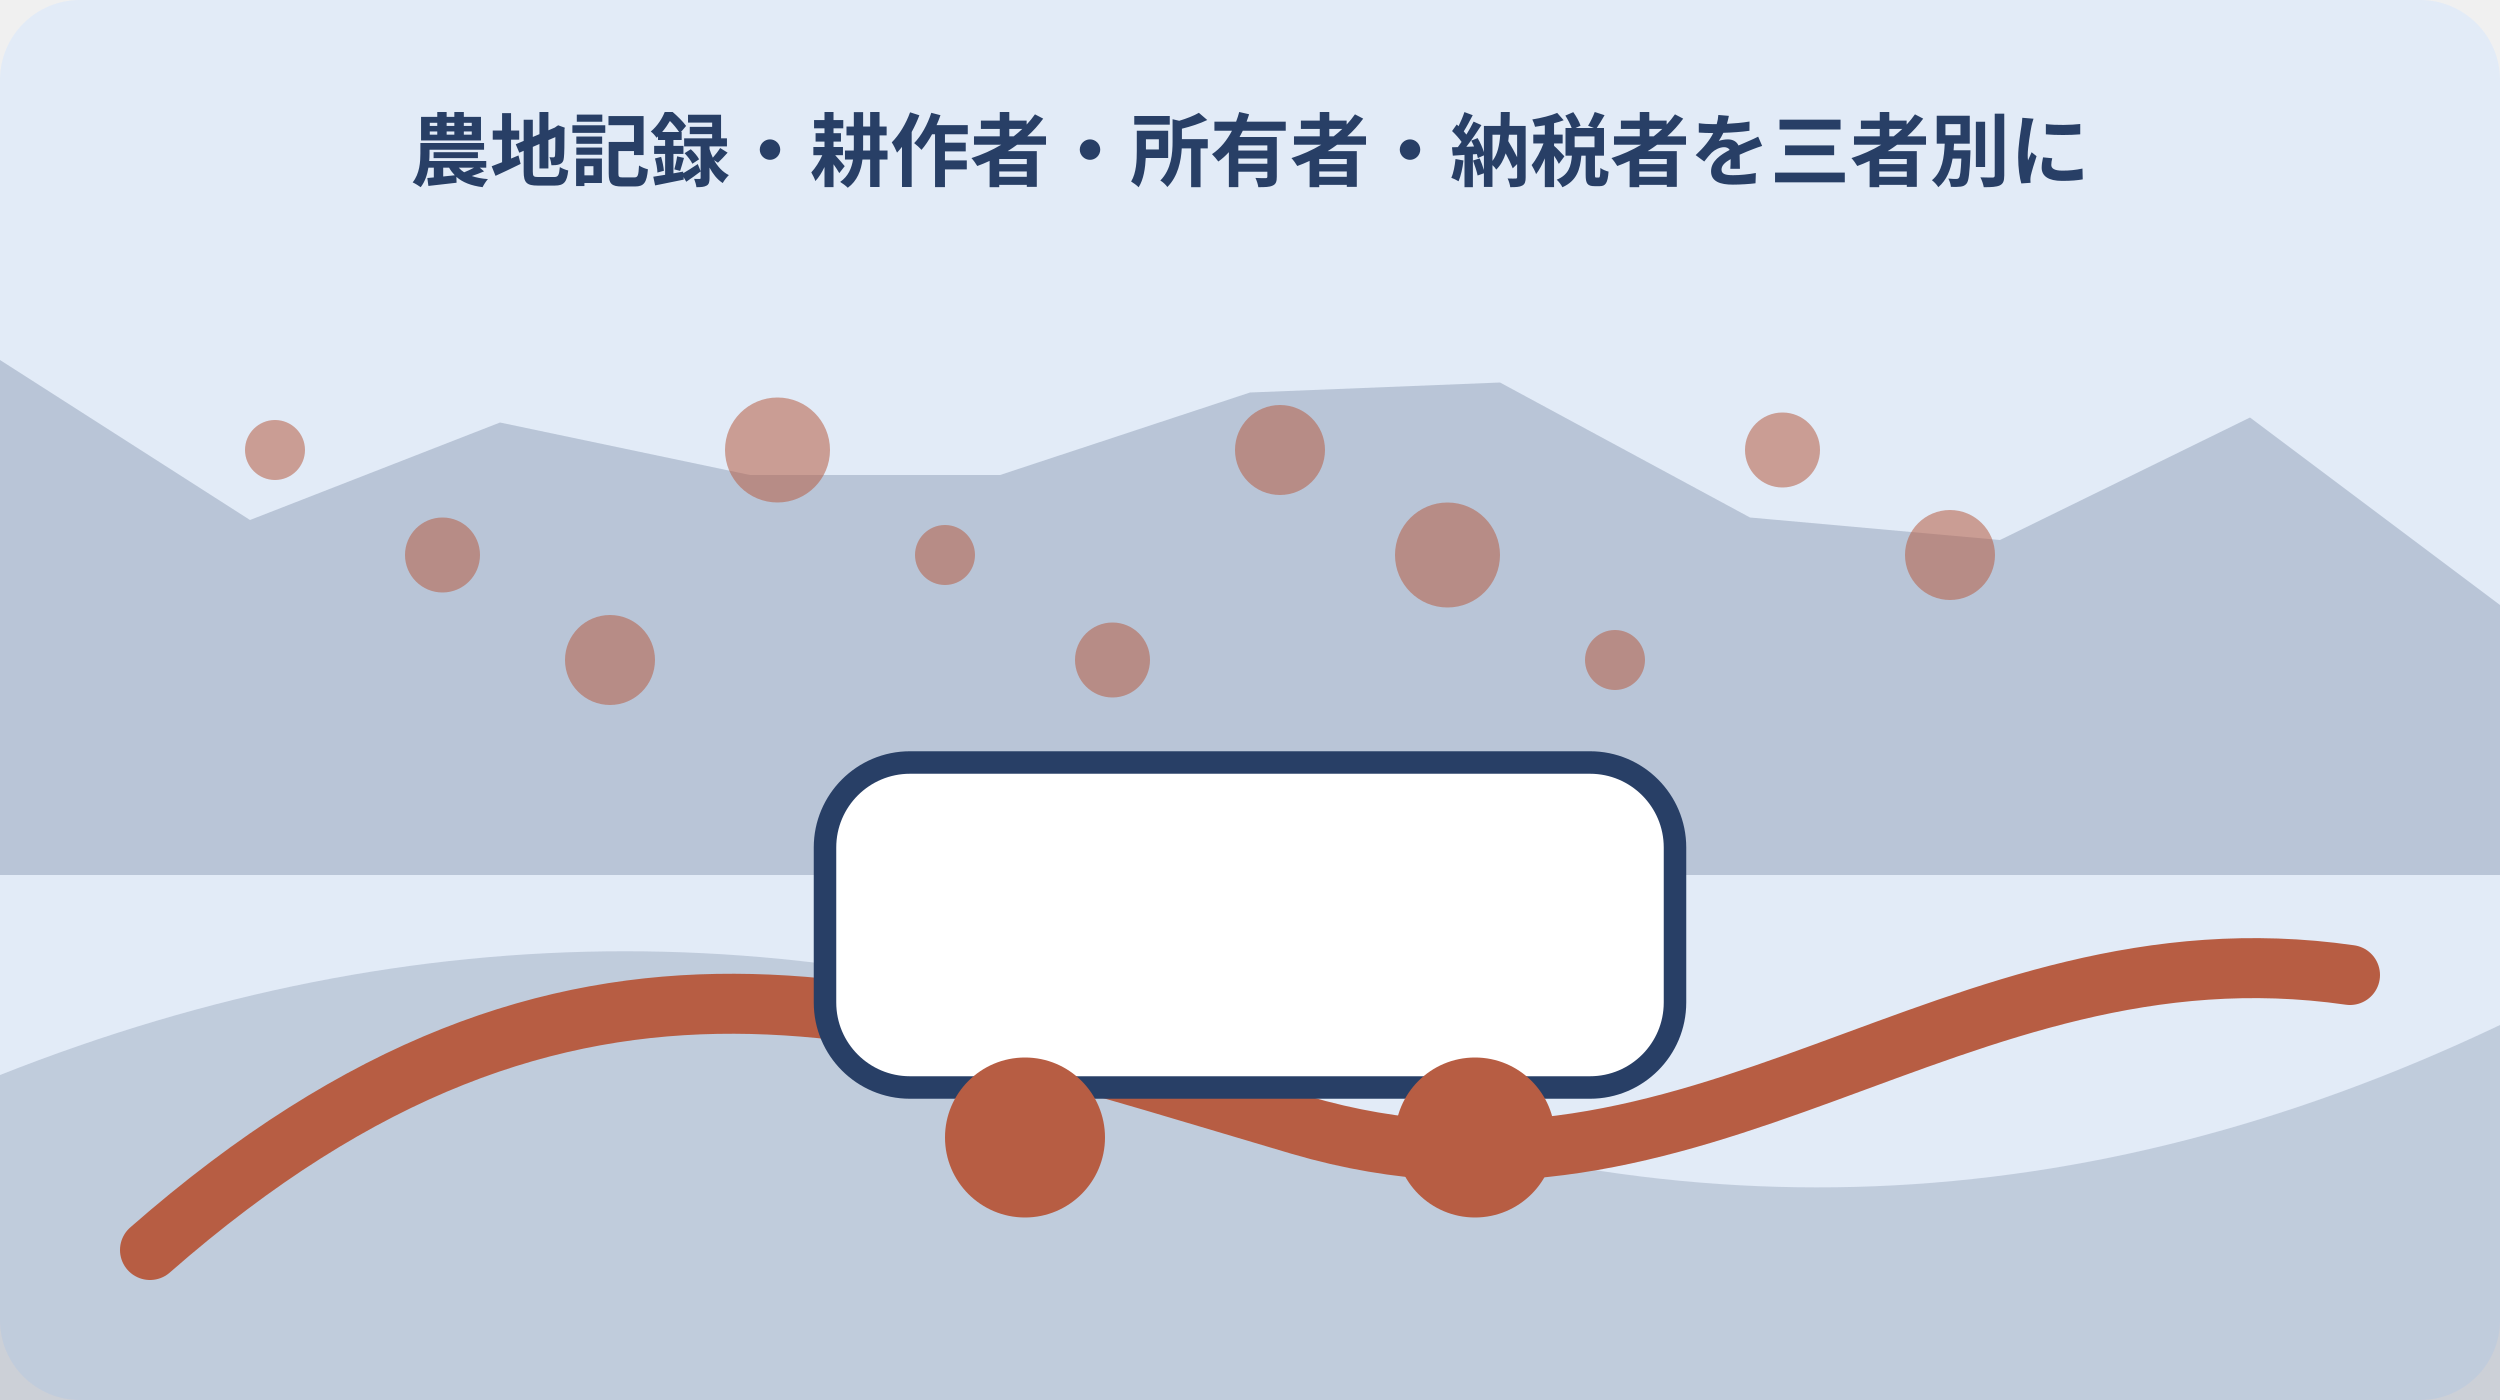
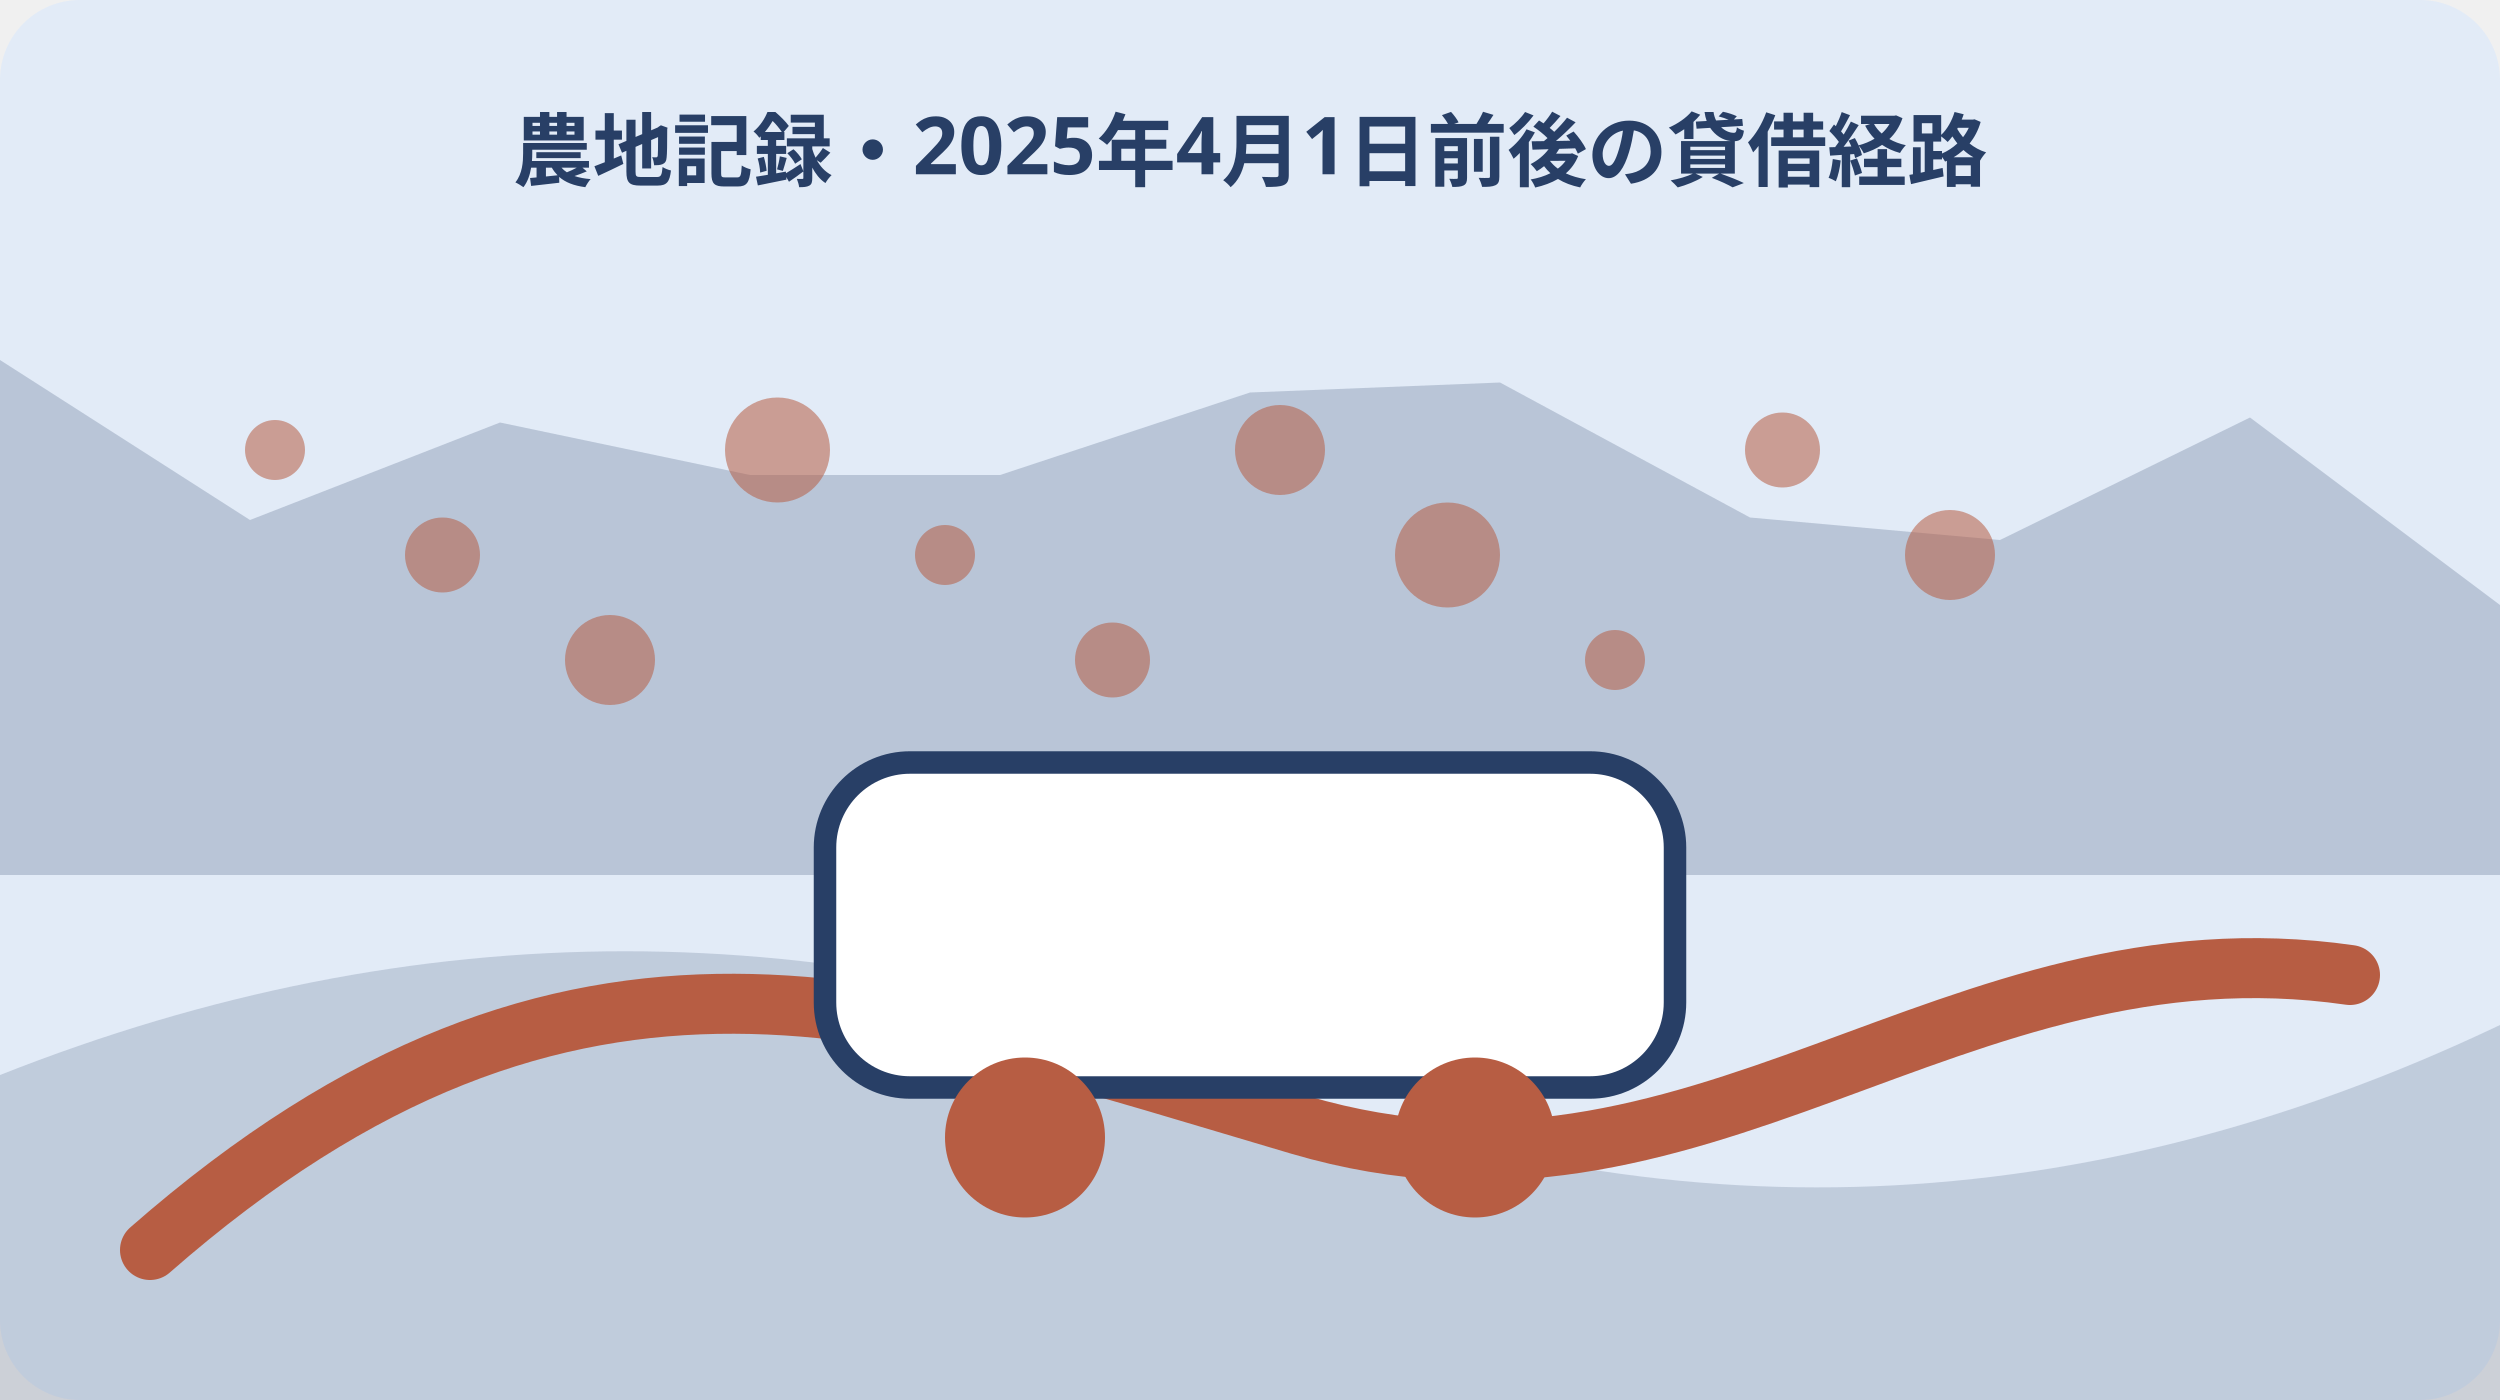
<svg xmlns="http://www.w3.org/2000/svg" width="1000" height="560" viewBox="0 0 1000 560" role="img" aria-labelledby="title desc" data-illustration="mori-editorial" data-topic-id="294" data-scene-index="2">
  <rect width="1000" height="560" rx="32" fill="#e2ebf7" />
  <polygon points="0,144 100,208 200,169 300,190 400,190 500,157 600,153 700,207 800,216 900,167 1000,242 1000,350 0,350" fill="#283f66" opacity=".22" />
  <path d="M0 430 Q250 331 500 430 T1000 410 V560 H0Z" fill="#283f66" opacity=".18" />
  <path d="M60 500 C230 351 360 403 520 450 S780 367 940 390" fill="none" stroke="#b75d43" stroke-width="24" stroke-linecap="round" />
  <circle cx="110" cy="180" r="12" fill="#b75d43" opacity=".55" />
  <circle cx="177" cy="222" r="15" fill="#b75d43" opacity=".55" />
  <circle cx="244" cy="264" r="18" fill="#b75d43" opacity=".55" />
  <circle cx="311" cy="180" r="21" fill="#b75d43" opacity=".55" />
  <circle cx="378" cy="222" r="12" fill="#b75d43" opacity=".55" />
  <circle cx="445" cy="264" r="15" fill="#b75d43" opacity=".55" />
  <circle cx="512" cy="180" r="18" fill="#b75d43" opacity=".55" />
  <circle cx="579" cy="222" r="21" fill="#b75d43" opacity=".55" />
  <circle cx="646" cy="264" r="12" fill="#b75d43" opacity=".55" />
  <circle cx="713" cy="180" r="15" fill="#b75d43" opacity=".55" />
  <circle cx="780" cy="222" r="18" fill="#b75d43" opacity=".55" />
  <g data-scene="transport">
    <rect x="330" y="305" width="340" height="130" rx="34" fill="#fff" stroke="#283f66" stroke-width="9" />
    <circle cx="410" cy="455" r="32" fill="#b75d43" />
    <circle cx="590" cy="455" r="32" fill="#b75d43" />
  </g>
-   <text x="500" y="72" text-anchor="middle" font-family="sans-serif" font-size="32" font-weight="700" fill="#283f66">農地記録・耕作者・所有者・納税者を三者別に</text>
+   <text x="500" y="72" text-anchor="middle" font-family="sans-serif" font-size="32" font-weight="700" fill="#283f66">農地記録・2025年4月1日前後の貸借経路</text>
</svg>
